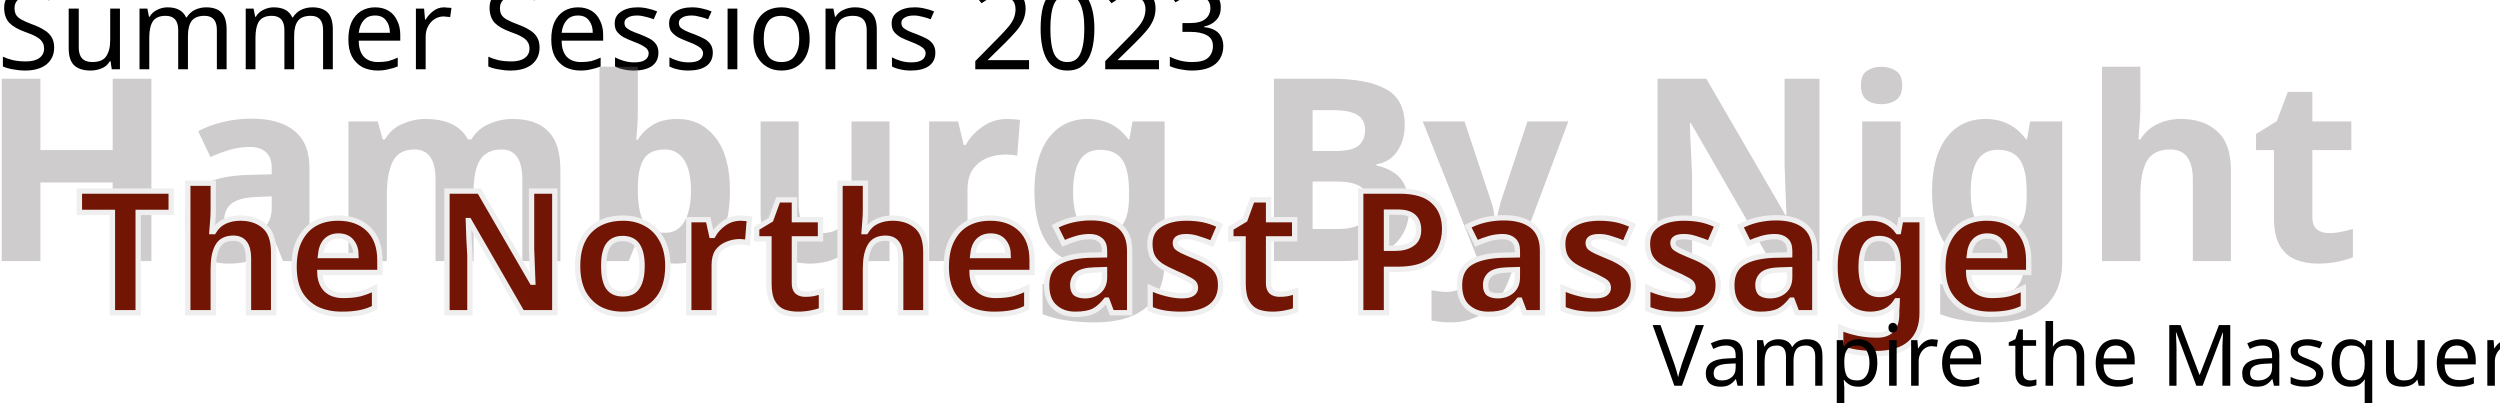
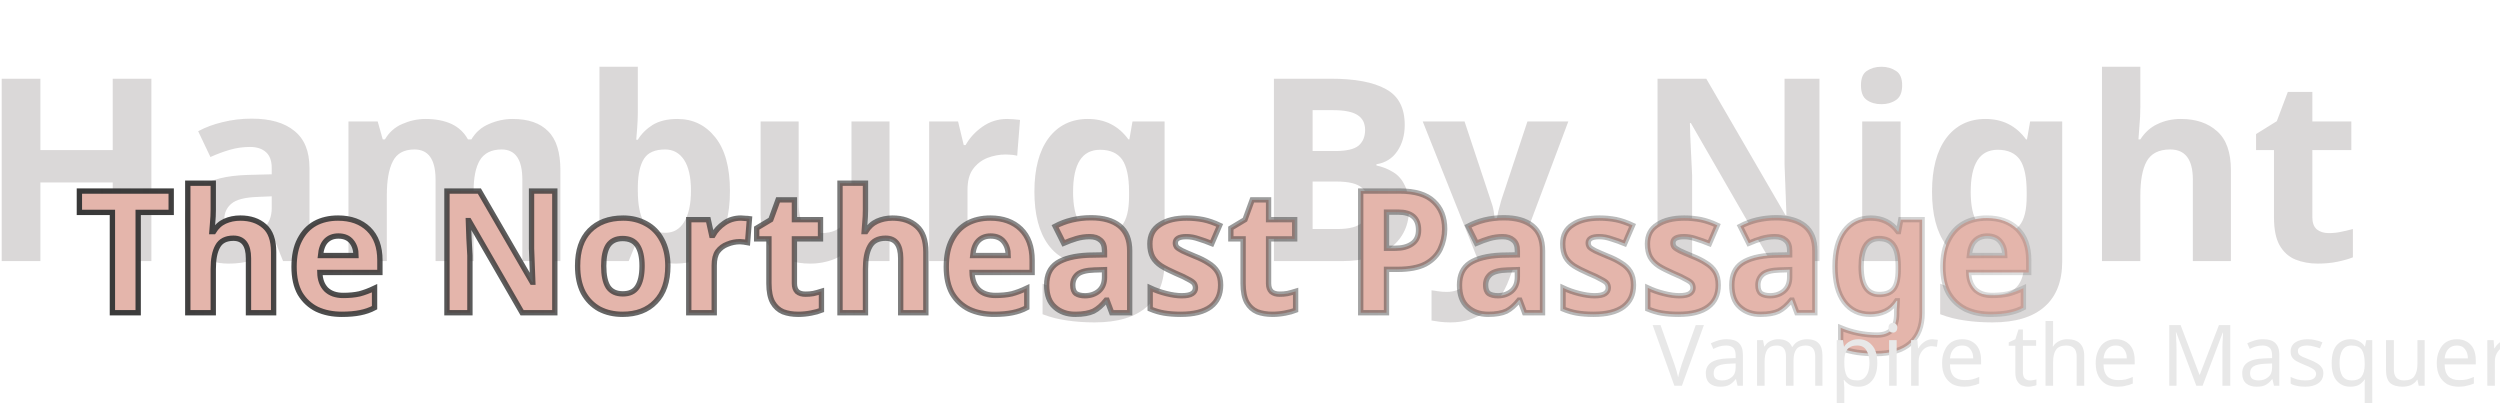
- <svg xmlns="http://www.w3.org/2000/svg" width="124.231mm" height="20.003mm" viewBox="0 0 124.231 20.003" version="1.1" id="svg5">
-   <defs id="defs2" />
+ <svg xmlns="http://www.w3.org/2000/svg" xmlns:xlink="http://www.w3.org/1999/xlink" width="124.231mm" height="20.003mm" viewBox="0 0 124.231 20.003" version="1.1" id="svg5">
+   <defs id="defs2">
+     <linearGradient id="linearGradient4025">
+       <stop style="stop-color:#383838;stop-opacity:1;" offset="0" id="stop4021" />
+       <stop style="stop-color:#383838;stop-opacity:0;" offset="1" id="stop4023" />
+     </linearGradient>
+     <linearGradient xlink:href="#linearGradient4025" id="linearGradient4027" x1="40.932" y1="94.364" x2="157.207" y2="94.364" gradientUnits="userSpaceOnUse" />
+   </defs>
  <g id="layer1" transform="translate(-39.86733,-114.0265)" />
  <g id="layer4" transform="translate(-39.86733,-114.0265)" />
  <g id="layer2" transform="translate(-39.86733,-114.0265)" />
  <g id="layer3" transform="translate(-39.86733,-114.0265)">
    <g id="g986" transform="translate(2.913717,32.38324)">
      <text xml:space="preserve" style="font-weight:600;font-size:6.265px;line-height:1.25;font-family:Montserrat;-inkscape-font-specification:'Montserrat, Semi-Bold';font-variant-caps:small-caps;stroke-width:0.265" x="36.818" y="85.086" id="text236-5">
-         <tspan id="tspan234-9" style="font-style:normal;font-variant:normal;font-weight:normal;font-stretch:normal;font-size:5.644px;font-family:QTUSA-Uncial;-inkscape-font-specification:'QTUSA-Uncial, Normal';font-variant-ligatures:normal;font-variant-caps:small-caps;font-variant-numeric:normal;font-variant-east-asian:normal;stroke-width:0.265" x="36.818" y="85.086">Summer Sessions 2023</tspan>
+         <tspan id="tspan234-9" style="font-style:normal;font-variant:normal;font-weight:normal;font-stretch:normal;font-size:5.644px;font-family:QTUSA-Uncial;-inkscape-font-specification:'QTUSA-Uncial, Normal';font-variant-ligatures:normal;font-variant-caps:small-caps;font-variant-numeric:normal;font-variant-east-asian:normal;stroke-width:0.265" x="36.818" y="85.086" />
      </text>
-       <text xml:space="preserve" style="font-style:normal;font-variant:normal;font-weight:bold;font-stretch:normal;font-size:12.7px;line-height:1.25;font-family:Montserrat;-inkscape-font-specification:'Montserrat, Bold';font-variant-ligatures:normal;font-variant-caps:small-caps;font-variant-numeric:normal;font-variant-east-asian:normal;opacity:0.8;fill:#474545;fill-opacity:1;stroke:none;stroke-width:0.265" x="35.9" y="94.618" id="text240-7">
-         <tspan id="tspan238-5" style="font-style:normal;font-variant:normal;font-weight:bold;font-stretch:normal;font-size:12.7px;font-family:Montserrat;-inkscape-font-specification:'Montserrat, Bold';font-variant-ligatures:normal;font-variant-caps:small-caps;font-variant-numeric:normal;font-variant-east-asian:normal;fill:#747070;fill-opacity:0.448;stroke:none;stroke-width:0.265" x="35.9" y="94.618">Hamburg By Night</tspan>
+       <text xml:space="preserve" style="font-style:normal;font-variant:normal;font-weight:bold;font-stretch:normal;font-size:12.7px;line-height:1.25;font-family:Montserrat;-inkscape-font-specification:'Montserrat, Bold';font-variant-ligatures:normal;font-variant-caps:small-caps;font-variant-numeric:normal;font-variant-east-asian:normal;opacity:0.8;fill:#d1cece;fill-opacity:1;stroke:none;stroke-width:0.265" x="35.9" y="94.618" id="text240-7">
+         <tspan id="tspan238-5" style="font-style:normal;font-variant:normal;font-weight:bold;font-stretch:normal;font-size:12.7px;font-family:Montserrat;-inkscape-font-specification:'Montserrat, Bold';font-variant-ligatures:normal;font-variant-caps:small-caps;font-variant-numeric:normal;font-variant-east-asian:normal;fill:#d1cece;fill-opacity:1;stroke:none;stroke-width:0.265" x="35.9" y="94.618">Hamburg By Night</tspan>
      </text>
-       <text xml:space="preserve" style="font-weight:600;font-size:8.467px;line-height:1.25;font-family:Montserrat;-inkscape-font-specification:'Montserrat, Semi-Bold';font-variant-caps:small-caps;fill:#721504;fill-opacity:1;stroke:#efefef;stroke-width:0.265;stroke-opacity:1" x="40.726" y="97.183" id="text356">
-         <tspan id="tspan354" style="font-style:normal;font-variant:normal;font-weight:bold;font-stretch:normal;font-size:8.467px;font-family:QTGraveure;-inkscape-font-specification:'QTGraveure, Bold';font-variant-ligatures:normal;font-variant-caps:small-caps;font-variant-numeric:normal;font-variant-east-asian:normal;fill:#721504;fill-opacity:1;stroke:#efefef;stroke-width:0.265;stroke-opacity:1" x="40.726" y="97.183">The Northeast Passage</tspan>
+       <text xml:space="preserve" style="font-weight:600;font-size:8.467px;line-height:1.25;font-family:Montserrat;-inkscape-font-specification:'Montserrat, Semi-Bold';font-variant-caps:small-caps;fill:#e4b5ab;fill-opacity:1;stroke:url(#linearGradient4027);stroke-width:0.265;stroke-opacity:1" x="40.726" y="97.183" id="text356">
+         <tspan id="tspan354" style="font-style:normal;font-variant:normal;font-weight:bold;font-stretch:normal;font-size:8.467px;font-family:QTGraveure;-inkscape-font-specification:'QTGraveure, Bold';font-variant-ligatures:normal;font-variant-caps:small-caps;font-variant-numeric:normal;font-variant-east-asian:normal;fill:#e4b5ab;fill-opacity:1;stroke:url(#linearGradient4027);stroke-width:0.265;stroke-opacity:1" x="40.726" y="97.183">The Northeast Passage</tspan>
      </text>
      <text xml:space="preserve" style="font-weight:600;font-size:8.467px;line-height:1.25;font-family:Montserrat;-inkscape-font-specification:'Montserrat, Semi-Bold';font-variant-caps:small-caps;stroke-width:0.265" x="119.08" y="100.816" id="text1119-9">
-         <tspan id="tspan1117-8" style="font-style:normal;font-variant:normal;font-weight:normal;font-stretch:normal;font-size:4.233px;font-family:QTVagaRound;-inkscape-font-specification:'QTVagaRound, Normal';font-variant-ligatures:normal;font-variant-caps:small-caps;font-variant-numeric:normal;font-variant-east-asian:normal;stroke-width:0.265" x="119.08" y="100.816">Vampire the Masquerade</tspan>
+         <tspan id="tspan1117-8" style="font-style:normal;font-variant:normal;font-weight:normal;font-stretch:normal;font-size:4.233px;font-family:QTVagaRound;-inkscape-font-specification:'QTVagaRound, Normal';font-variant-ligatures:normal;font-variant-caps:small-caps;font-variant-numeric:normal;font-variant-east-asian:normal;fill:#e8e8e8;fill-opacity:1;stroke-width:0.265" x="119.08" y="100.816">Vampire the Masquerade</tspan>
      </text>
    </g>
  </g>
</svg>
